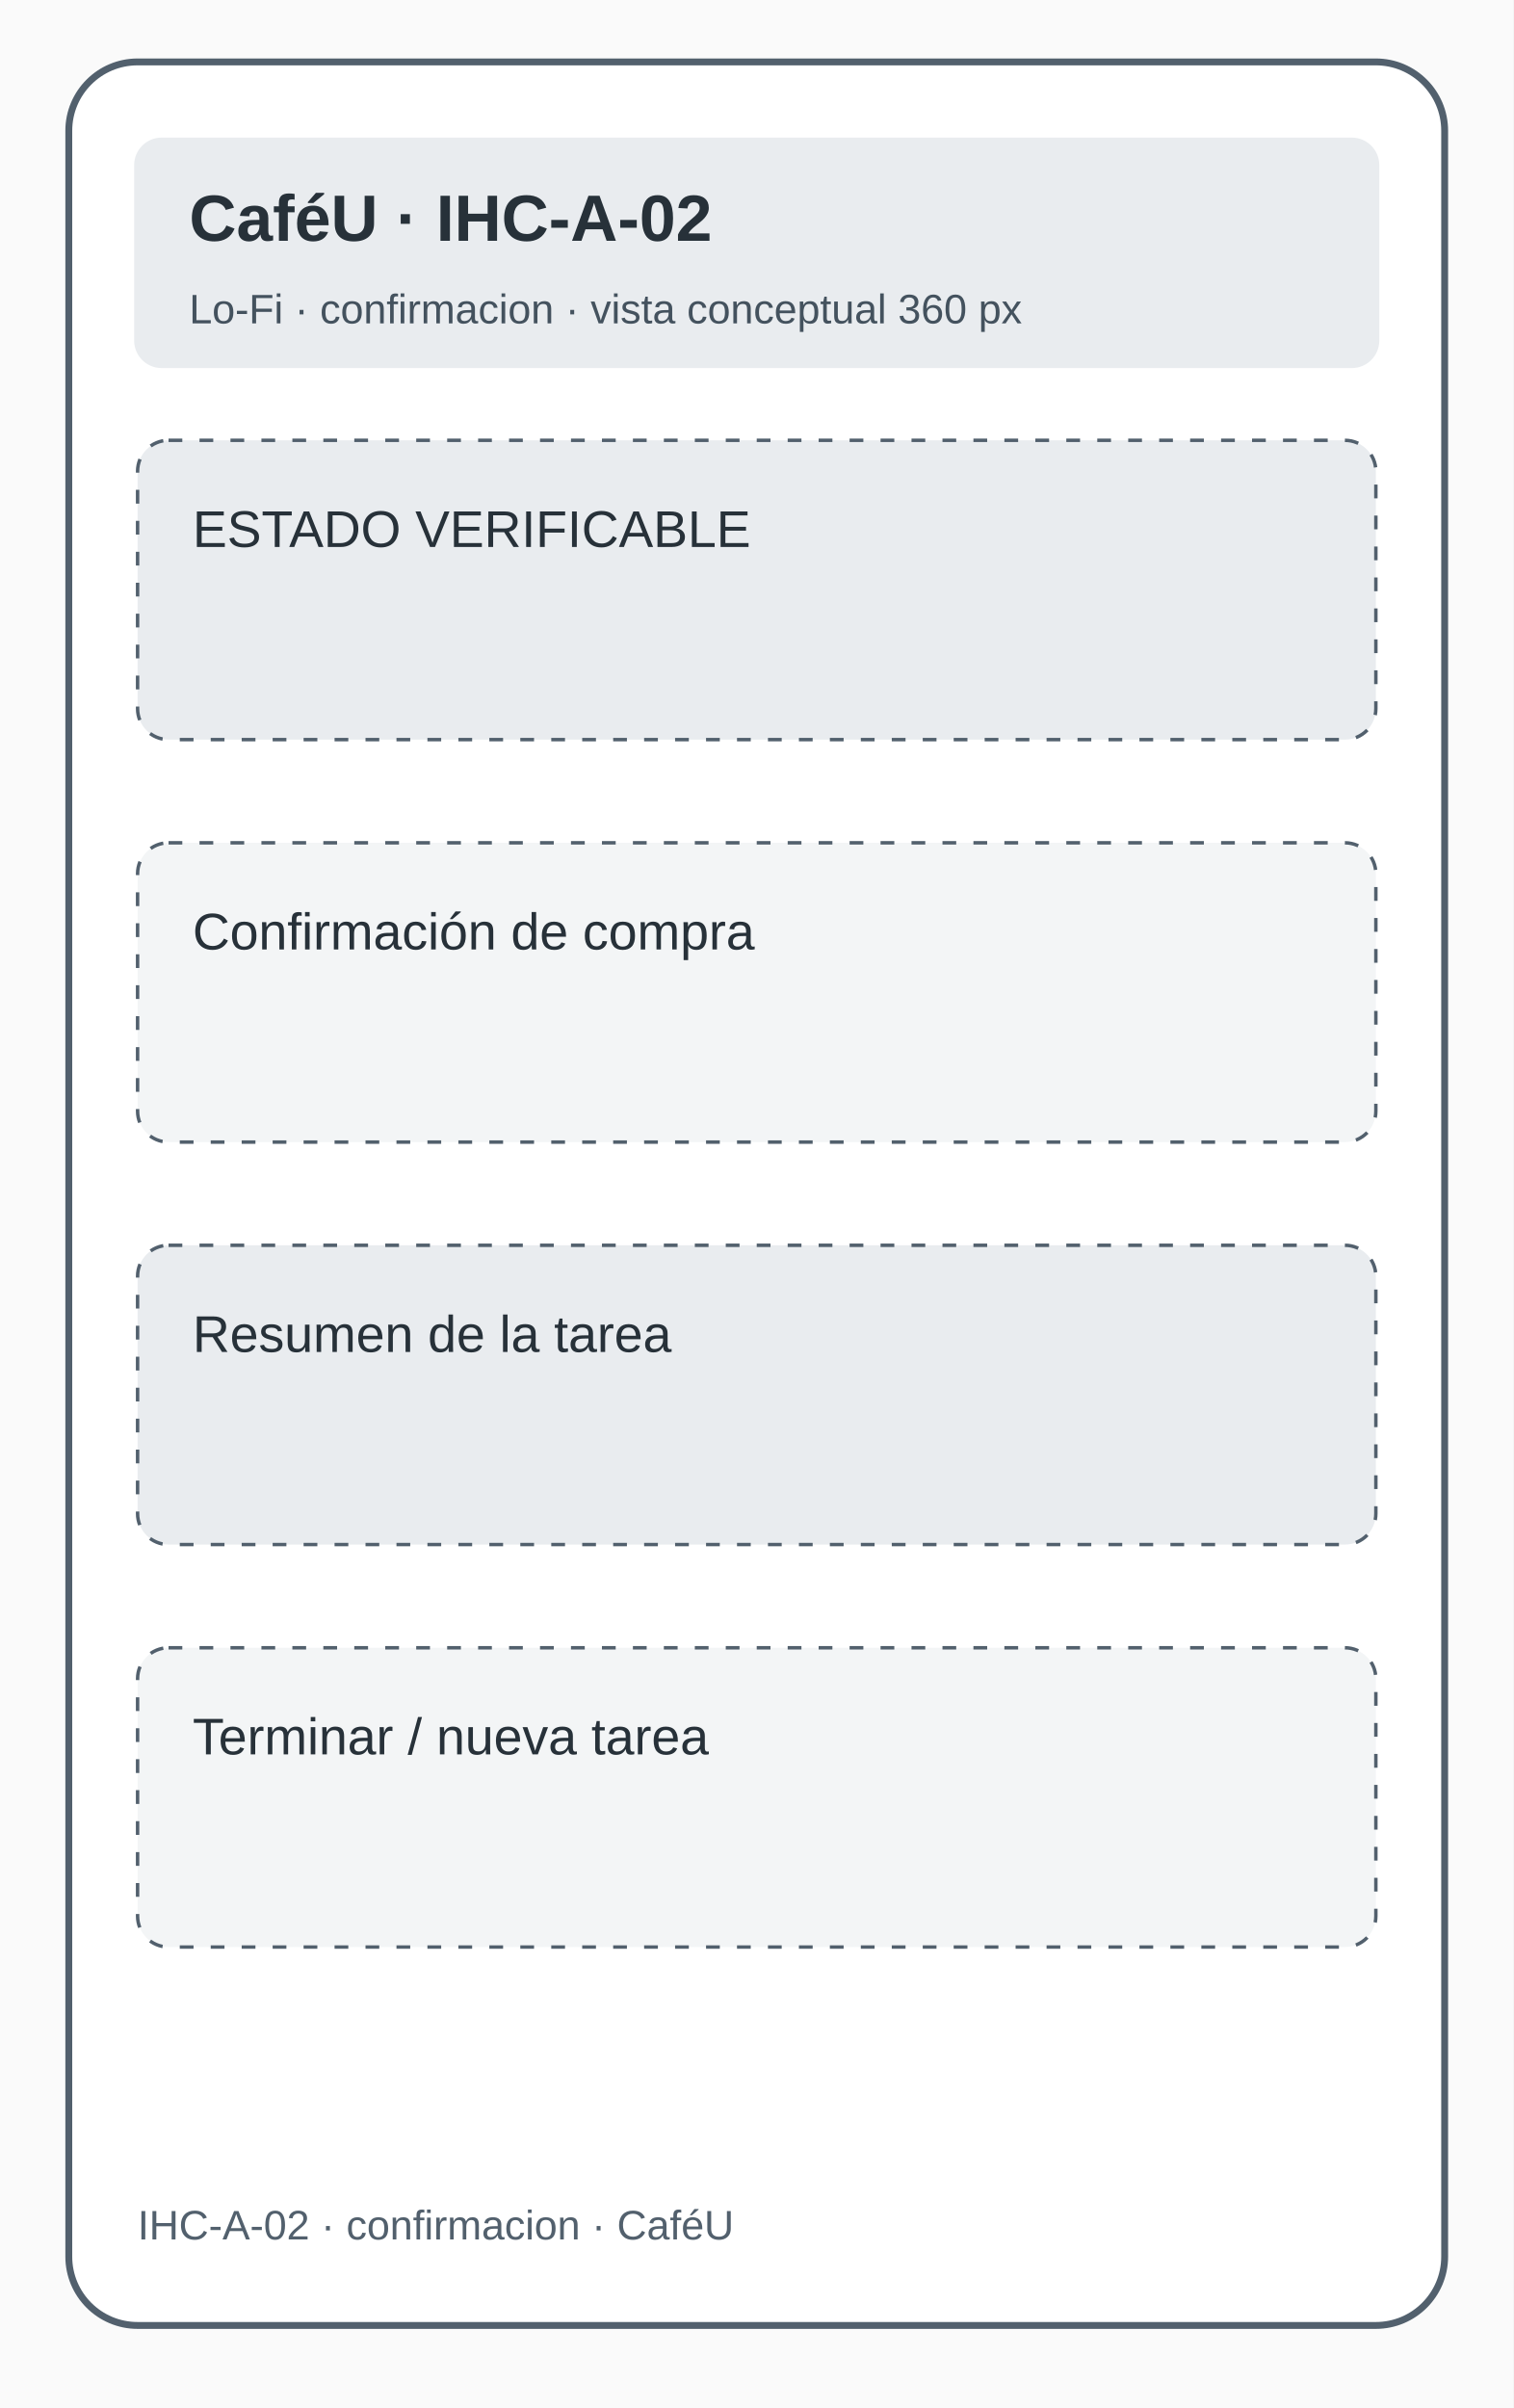
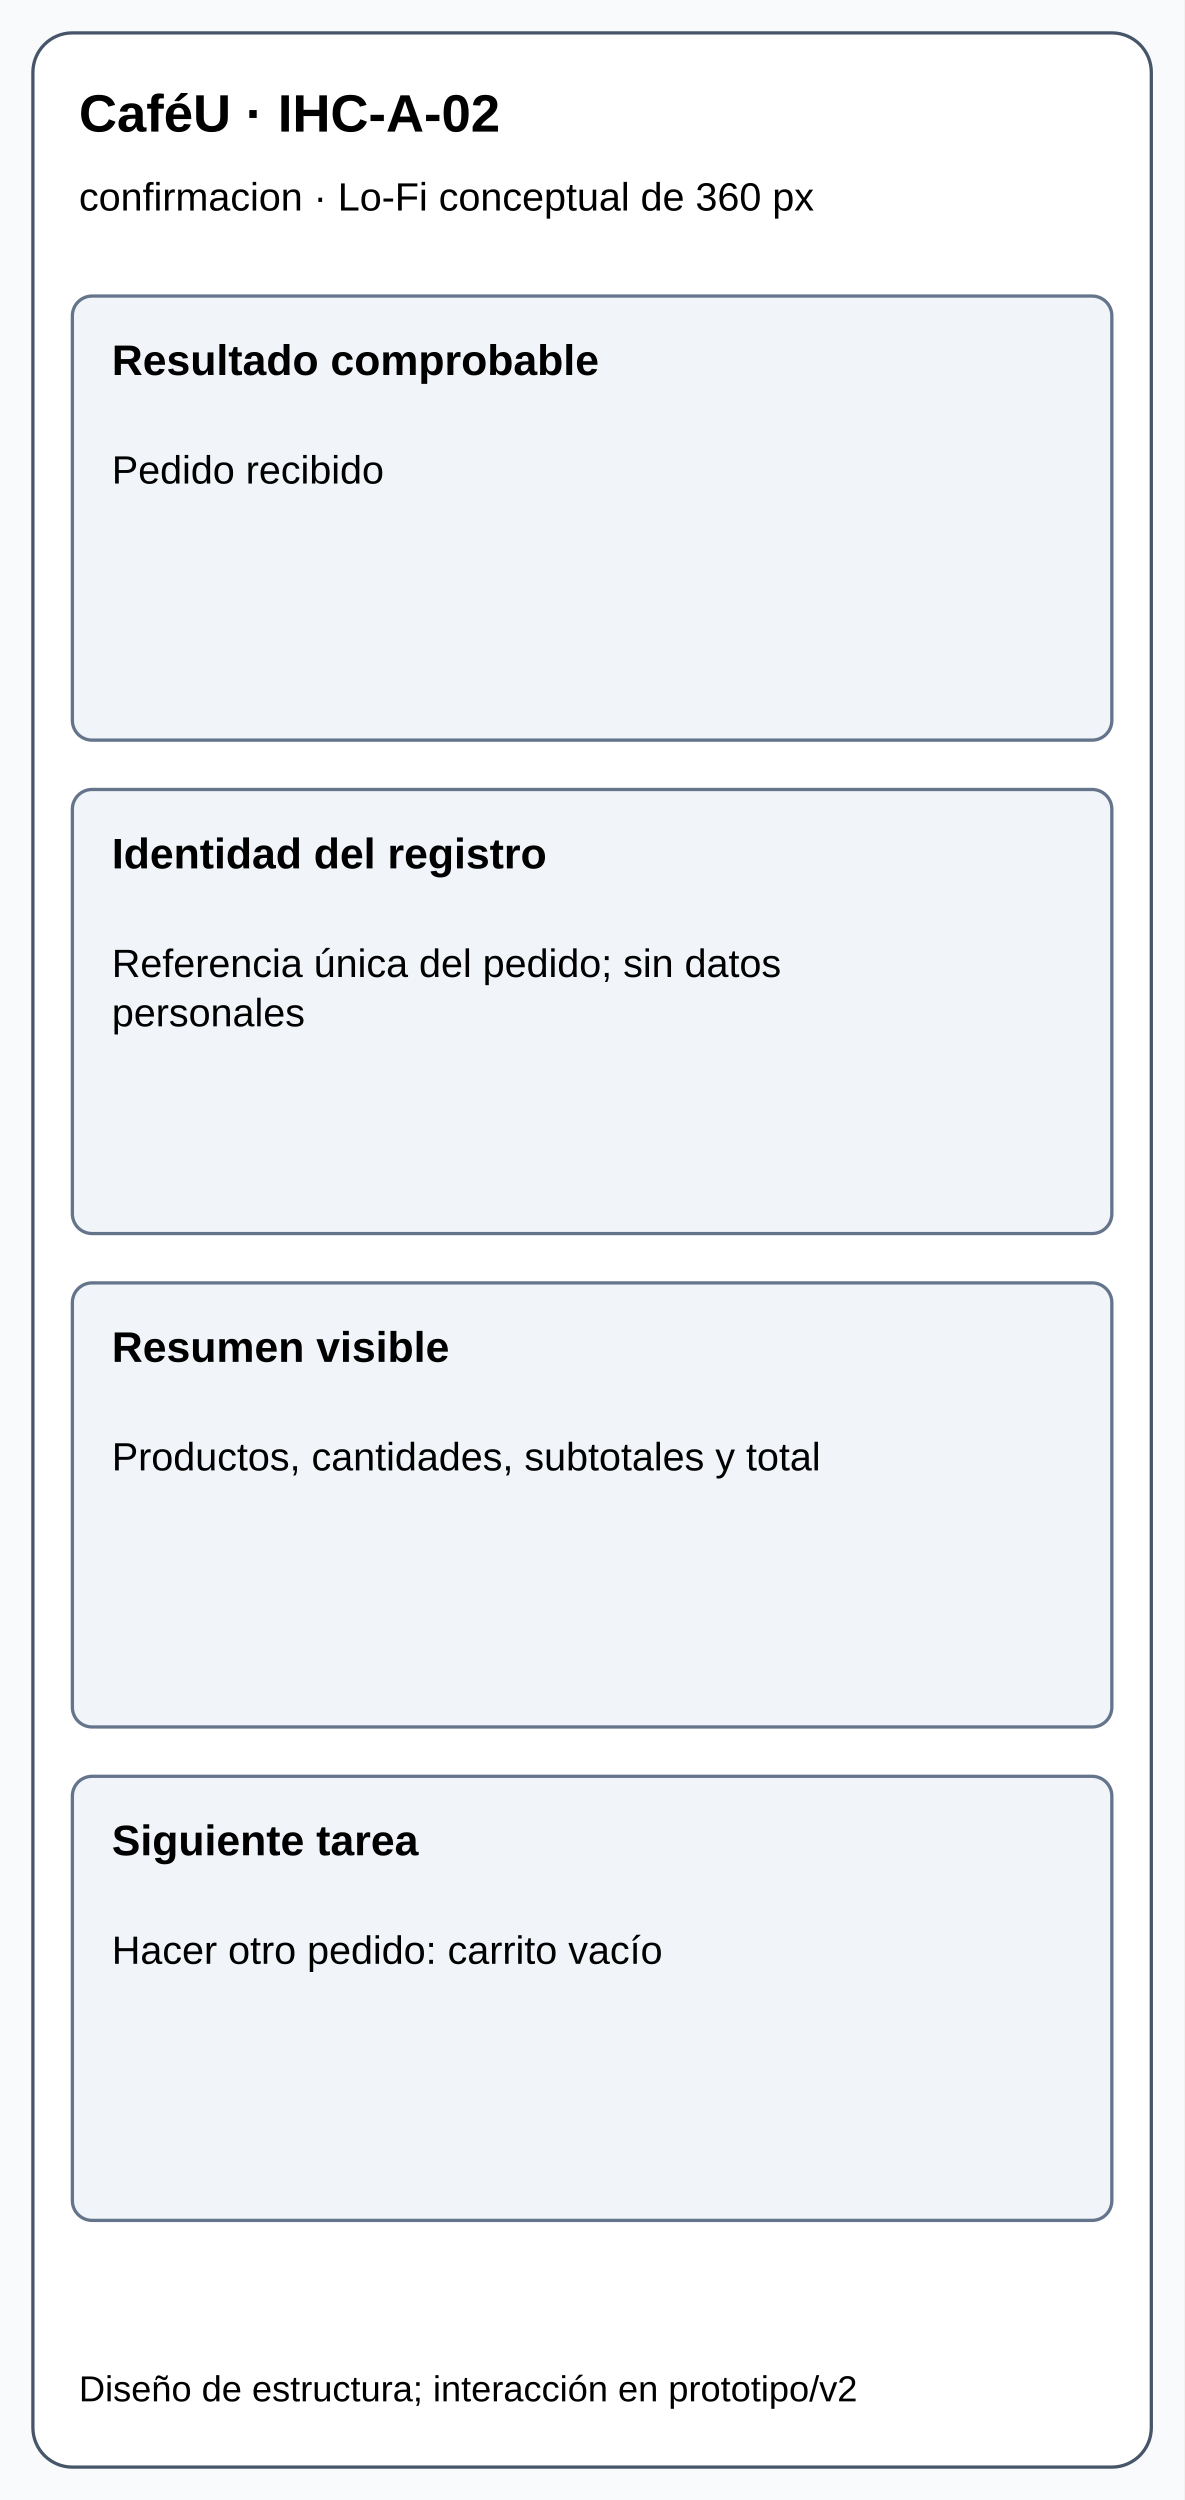
- <svg xmlns="http://www.w3.org/2000/svg" width="440" height="700" viewBox="0 0 440 700" role="img" aria-label="Wireframe IHC-A-02 confirmacion">
-   <rect width="440" height="700" fill="#FAFAFA" />
-   <rect x="20" y="18" width="400" height="658" rx="20" fill="#FFF" stroke="#52606D" stroke-width="2" />
-   <rect x="39" y="40" width="362" height="67" rx="8" fill="#E9ECEF" />
-   <text x="55" y="70" font-family="Arial" font-size="19" font-weight="bold" fill="#273139">CaféU · IHC-A-02</text>
-   <text x="55" y="94" font-family="Arial" font-size="12" fill="#44525E">Lo-Fi · confirmacion · vista conceptual 360 px</text>
-   <rect x="40" y="128" width="360" height="87" rx="9" fill="#E9ECEF" stroke="#52606D" stroke-dasharray="4 5" />
-   <text x="56" y="159" font-family="Arial" font-size="15" fill="#273139">ESTADO VERIFICABLE</text>
-   <rect x="40" y="245" width="360" height="87" rx="9" fill="#F3F5F6" stroke="#52606D" stroke-dasharray="4 5" />
-   <text x="56" y="276" font-family="Arial" font-size="15" fill="#273139">Confirmación de compra</text>
-   <rect x="40" y="362" width="360" height="87" rx="9" fill="#E9ECEF" stroke="#52606D" stroke-dasharray="4 5" />
-   <text x="56" y="393" font-family="Arial" font-size="15" fill="#273139">Resumen de la tarea</text>
-   <rect x="40" y="479" width="360" height="87" rx="9" fill="#F3F5F6" stroke="#52606D" stroke-dasharray="4 5" />
-   <text x="56" y="510" font-family="Arial" font-size="15" fill="#273139">Terminar / nueva tarea</text>
-   <text x="40" y="651" font-family="Arial" font-size="12" fill="#52606D">IHC-A-02 · confirmacion · CaféU</text>
+ <svg xmlns="http://www.w3.org/2000/svg" width="360" height="760" viewBox="0 0 360 760" role="img" aria-label="IHC-A-02 confirmacion">
+   <rect width="360" height="760" fill="#f8fafc" />
+   <rect x="10" y="10" width="340" height="740" rx="12" fill="white" stroke="#475569" />
+   <text x="24" y="40" font-family="Arial" font-size="16" font-weight="bold">CaféU · IHC-A-02</text>
+   <text x="24" y="64" font-family="Arial" font-size="12">confirmacion · Lo-Fi conceptual de 360 px</text>
+   <rect x="22" y="90" width="316" height="135" rx="6" fill="#f1f5f9" stroke="#64748b" />
+   <text x="34" y="114" font-family="Arial" font-size="13" font-weight="bold">Resultado comprobable</text>
+   <text x="34" y="147" font-family="Arial" font-size="12">Pedido recibido</text>
+   <rect x="22" y="240" width="316" height="135" rx="6" fill="#f1f5f9" stroke="#64748b" />
+   <text x="34" y="264" font-family="Arial" font-size="13" font-weight="bold">Identidad del registro</text>
+   <text x="34" y="297" font-family="Arial" font-size="12">Referencia única del pedido; sin datos</text>
+   <text x="34" y="312" font-family="Arial" font-size="12">personales</text>
+   <rect x="22" y="390" width="316" height="135" rx="6" fill="#f1f5f9" stroke="#64748b" />
+   <text x="34" y="414" font-family="Arial" font-size="13" font-weight="bold">Resumen visible</text>
+   <text x="34" y="447" font-family="Arial" font-size="12">Productos, cantidades, subtotales y total</text>
+   <rect x="22" y="540" width="316" height="135" rx="6" fill="#f1f5f9" stroke="#64748b" />
+   <text x="34" y="564" font-family="Arial" font-size="13" font-weight="bold">Siguiente tarea</text>
+   <text x="34" y="597" font-family="Arial" font-size="12">Hacer otro pedido: carrito vacío</text>
+   <text x="24" y="730" font-family="Arial" font-size="11">Diseño de estructura; interacción en prototipo/v2</text>
</svg>
